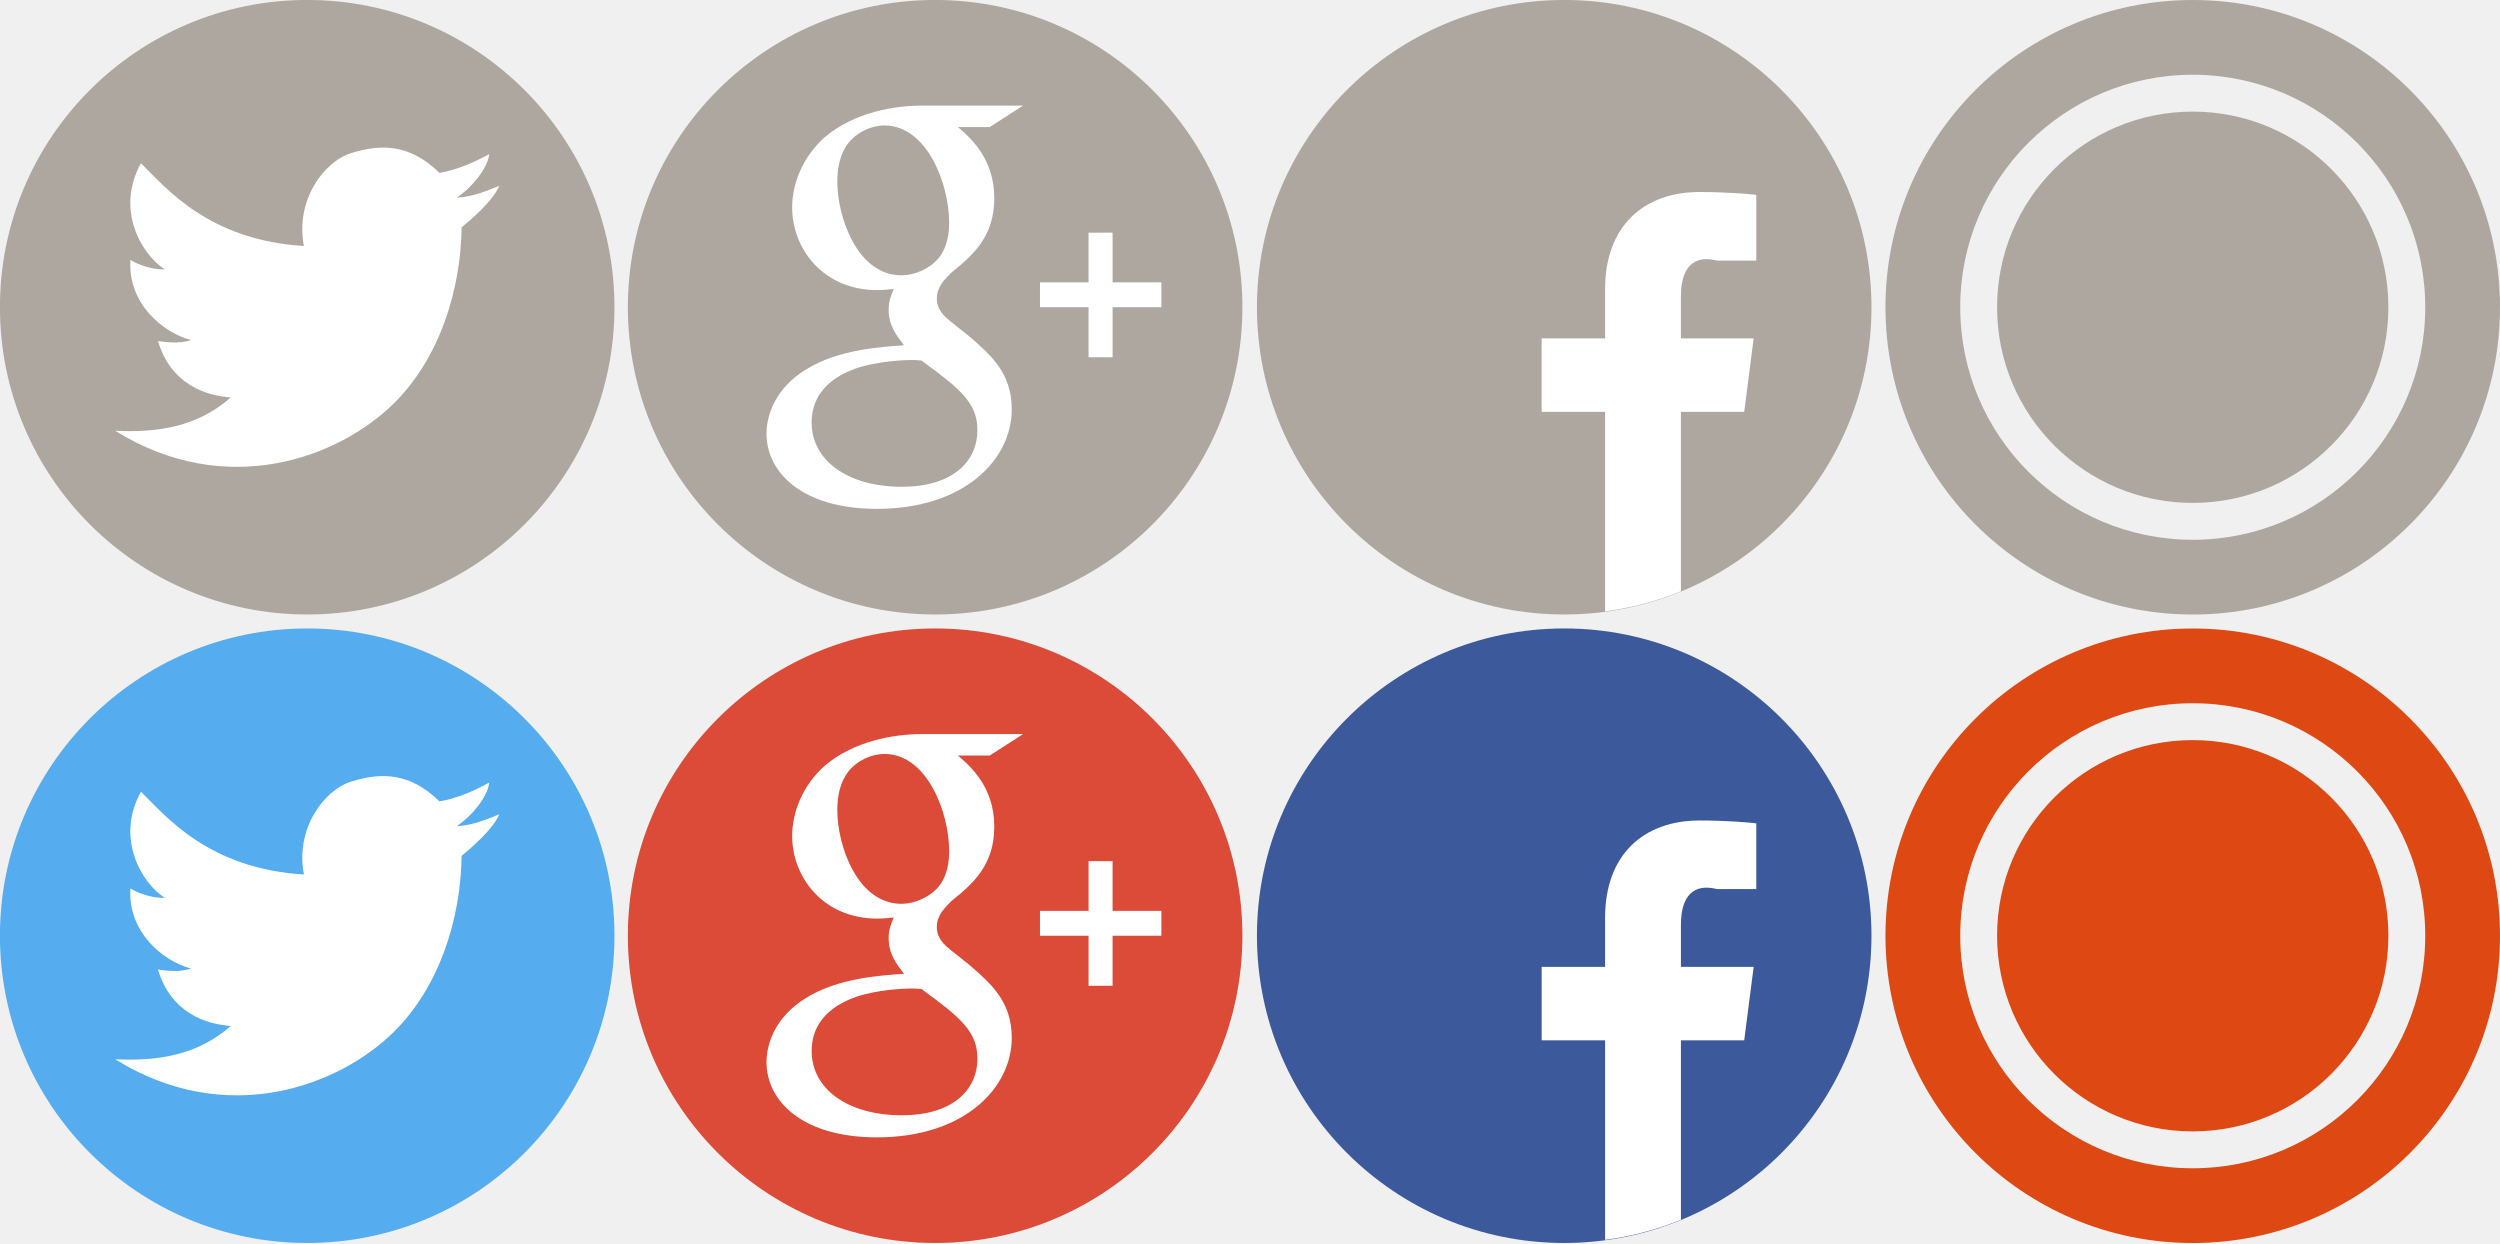
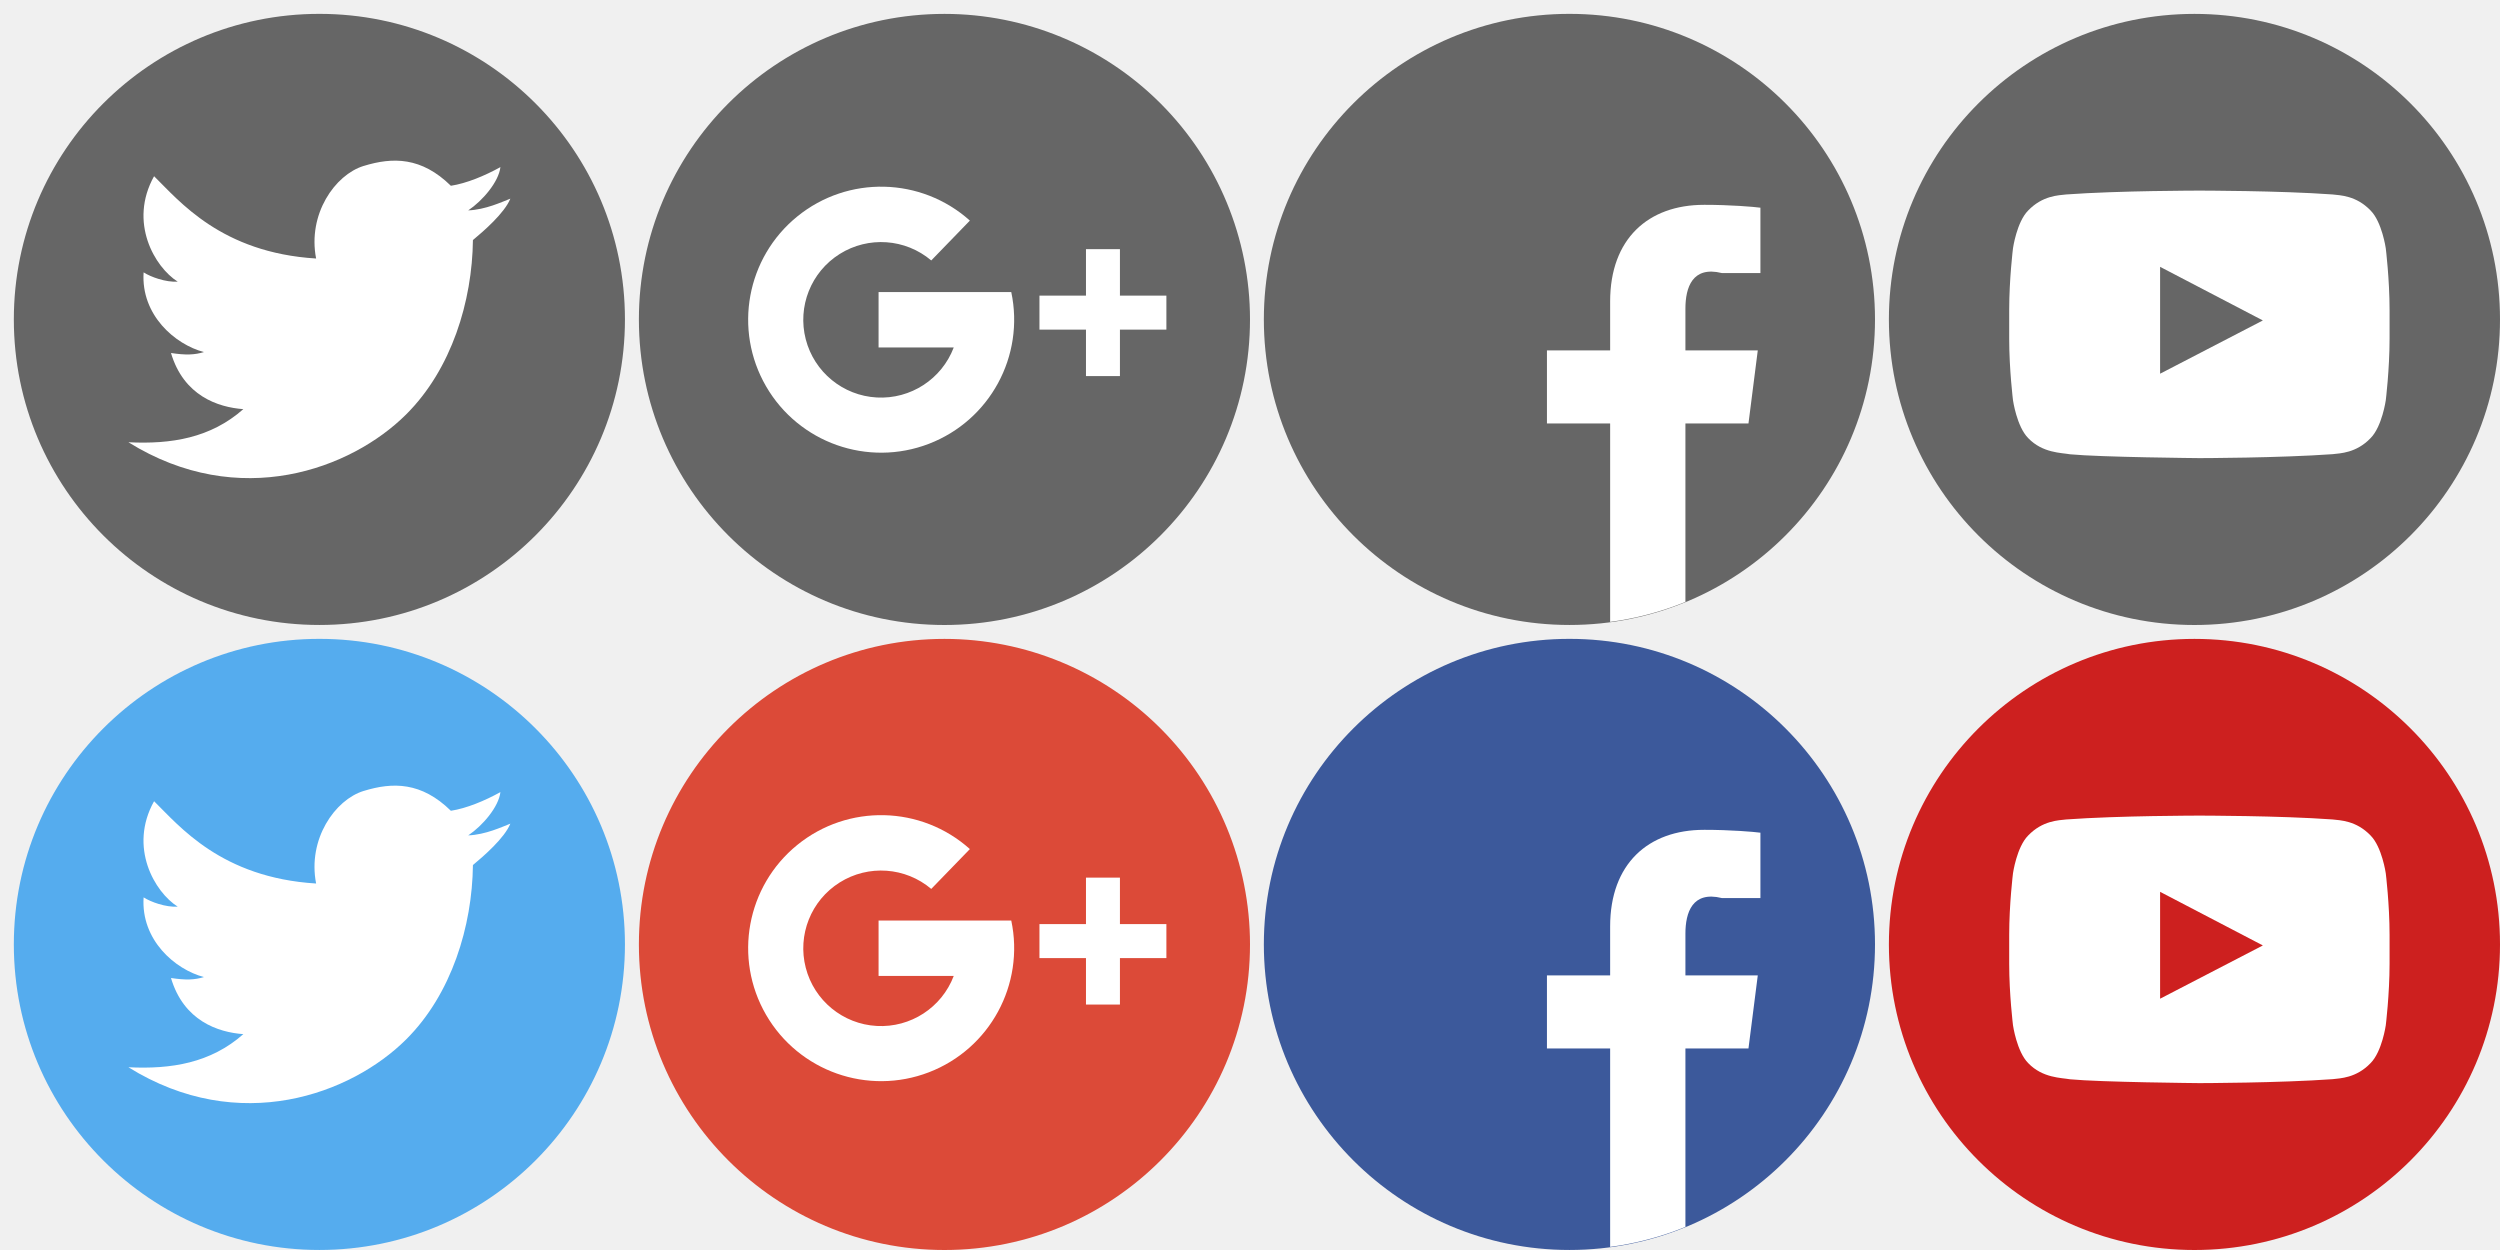
- <svg xmlns="http://www.w3.org/2000/svg" id="Layer_1" enable-background="new 0 0 179 89" xml:space="preserve" height="89px" viewBox="0 0 179 89" width="179px" version="1.1" y="0px" x="0px">
-   <g id="g4221">
-     <path id="path33" fill="#DD4813" d="m157 81.008c-7.737 0-14.009-6.27-14.009-14.009 0-7.737 6.272-14.008 14.009-14.008s14.008 6.271 14.008 14.008c0 7.74-6.27 14.009-14.01 14.009zm22-14.008c0 12.15-9.85 22-22 22-12.151 0-22-9.85-22-22 0-12.151 9.849-22 22-22 12.15 0 22 9.849 22 22zm-22-16.648c-9.195 0-16.648 7.454-16.648 16.648 0 9.196 7.453 16.648 16.648 16.648 9.196 0 16.648-7.452 16.648-16.648 0-9.194-7.45-16.648-16.65-16.648z" />
-     <g id="layer1" transform="matrix(.6875 0 0 .6875 -84.429 -271.5)">
-       <path id="path5775" style="color:#000000;enable-background:accumulate" d="m285.71 460.36a32 32 0 0 0 -32 32 32 32 0 0 0 32 32 32 32 0 0 0 32 -32 32 32 0 0 0 -32 -32z" fill="#3c599b" />
-       <path id="rect5792" style="color:#000000;enable-background:accumulate" d="m299.81 480.36c-5.841 0-9.84 3.566-9.84 10.113v5.133h-6.607v7.65h6.607v20.781a32 32 0 0 0 7.896 -2.092v-18.689h6.592l0.984-7.65h-7.576v-4.371c0-2.215 0.715-4.492 3.799-3.731h4.051v-6.844c-0.701-0.093-3.108-0.301-5.906-0.301z" fill="#fff" />
-     </g>
-     <g id="layer1-9" transform="matrix(.6875 0 0 .6875 -129.47 -271.5)">
-       <path id="path5803" style="color:#000000;enable-background:accumulate" d="m285.71 460.36a32 32 0 0 0 -32 32 32 32 0 0 0 32 32 32 32 0 0 0 32 -32 32 32 0 0 0 -32 -32z" fill="#dc4a38" />
-       <path id="path5709-9" fill="#fff" d="m284.34 471.36c-2.889 0-7.052 0.697-10.1 3.271-2.297 2.027-3.42 4.825-3.42 7.342 0 4.272 3.207 8.603 8.869 8.603 0.535 0 1.118-0.057 1.707-0.113-0.264 0.658-0.528 1.208-0.528 2.138 0 1.696 0.848 2.736 1.6 3.722-2.406 0.169-6.896 0.44-10.207 2.522-3.153 1.918-4.112 4.71-4.112 6.68 0 4.056 3.74 7.834 11.489 7.834 9.19 0 14.052-5.202 14.052-10.351 0-3.783-2.134-5.643-4.486-7.669l-1.928-1.528c-0.586-0.497-1.389-1.156-1.389-2.358 0-1.207 0.801-1.976 1.497-2.686 2.243-1.806 4.486-3.727 4.486-7.777 0-4.165-2.561-6.354-3.789-7.393h3.312l3.476-2.235h-10.53zm-3.897 2.071c4.432 0 6.726 6.129 6.726 10.074 0 0.987-0.105 2.74-1.333 4.004-0.859 0.877-2.3 1.528-3.635 1.528-4.597 0-6.68-6.078-6.68-9.746 0-1.428 0.264-2.904 1.174-4.055 0.857-1.097 2.354-1.805 3.748-1.805zm21.246 11.161v5.178h-5.06v2.589h5.06v5.214h2.502v-5.214h5.08v-2.589h-5.08v-5.178h-2.502zm-18.631 13.268c0.534 0 0.8-0.003 1.225 0.051 4.064 2.958 5.829 4.433 5.829 7.234 0 3.392-2.723 5.916-7.854 5.916-5.717 0-9.408-2.796-9.408-6.685 0-3.889 3.423-5.204 4.599-5.639 2.243-0.772 5.127-0.877 5.609-0.877z" />
-     </g>
-     <g id="layer1-3" transform="matrix(.6875 0 0 .6875 -174.43 -271.5)">
-       <path id="path5750" style="color:#000000;enable-background:accumulate" d="m285.71 460.36a32 32 0 0 0 -32 32 32 32 0 0 0 32 32 32 32 0 0 0 32 -32 32 32 0 0 0 -32 -32z" fill="#55acee" />
-       <path id="path5679-3" d="m290.34 476.29c-2.995 0.924-5.877 5.038-4.973 9.692-9.94-0.609-14.33-6.026-16.97-8.619-2.691 4.831 0.069 9.526 2.478 11.046-1.272 0.071-2.81-0.488-3.574-0.975-0.29 4.457 3.28 7.546 6.318 8.347-0.971 0.295-1.886 0.334-3.45 0.098 1.332 4.482 4.911 5.682 7.577 5.879-3.432 3.029-7.554 3.69-12.036 3.467 11.62 7.231 23.354 2.782 29.066-2.892 4.796-4.765 6.94-11.9 7.014-18.284 1.098-0.907 3.317-2.83 3.92-4.336-0.875 0.342-2.607 1.157-4.414 1.231 1.488-0.992 3.194-2.979 3.373-4.533-1.648 0.913-3.555 1.704-5.188 1.956-3.079-3.023-6.077-3.021-9.141-2.075z" fill="#fff" />
-     </g>
-   </g>
-   <g id="g4233" transform="translate(0 -45)">
-     <path id="path4235" d="m157 81.008c-7.737 0-14.009-6.27-14.009-14.009 0-7.737 6.272-14.008 14.009-14.008s14.008 6.271 14.008 14.008c0 7.74-6.271 14.009-14.008 14.009zm22-14.008c0 12.15-9.85 22-22 22-12.151 0-22-9.85-22-22 0-12.151 9.849-22 22-22 12.15 0 22 9.849 22 22zm-22-16.648c-9.195 0-16.648 7.454-16.648 16.648 0 9.196 7.453 16.648 16.648 16.648 9.196 0 16.648-7.452 16.648-16.648 0-9.194-7.45-16.648-16.65-16.648z" fill="#aea79f" />
-     <g id="g4237" transform="matrix(.6875 0 0 .6875 -84.429 -271.5)">
-       <path id="path4239" style="color:#000000;enable-background:accumulate" d="m285.71 460.36a32 32 0 0 0 -32 32 32 32 0 0 0 32 32 32 32 0 0 0 32 -32 32 32 0 0 0 -32 -32z" fill="#aea79f" />
-       <path id="path4241" style="color:#000000;enable-background:accumulate" d="m299.81 480.36c-5.841 0-9.84 3.566-9.84 10.113v5.133h-6.607v7.65h6.607v20.781a32 32 0 0 0 7.896 -2.092v-18.689h6.592l0.984-7.65h-7.576v-4.371c0-2.215 0.715-4.492 3.799-3.731h4.051v-6.844c-0.701-0.093-3.108-0.301-5.906-0.301z" fill="#fff" />
-     </g>
-     <g id="g4243" transform="matrix(.6875 0 0 .6875 -129.47 -271.5)">
-       <path id="path4245" style="color:#000000;enable-background:accumulate" d="m285.71 460.36a32 32 0 0 0 -32 32 32 32 0 0 0 32 32 32 32 0 0 0 32 -32 32 32 0 0 0 -32 -32z" fill="#aea79f" />
-       <path id="path4247" d="m284.34 471.36c-2.889 0-7.052 0.697-10.1 3.271-2.297 2.027-3.42 4.825-3.42 7.342 0 4.272 3.207 8.603 8.869 8.603 0.535 0 1.118-0.057 1.707-0.113-0.264 0.658-0.528 1.208-0.528 2.138 0 1.696 0.848 2.736 1.6 3.722-2.406 0.169-6.896 0.44-10.207 2.522-3.153 1.918-4.112 4.71-4.112 6.68 0 4.056 3.74 7.834 11.489 7.834 9.19 0 14.052-5.202 14.052-10.351 0-3.783-2.134-5.643-4.486-7.669l-1.928-1.528c-0.586-0.497-1.389-1.156-1.389-2.358 0-1.207 0.801-1.976 1.497-2.686 2.243-1.806 4.486-3.727 4.486-7.777 0-4.165-2.561-6.354-3.789-7.393h3.312l3.476-2.235h-10.53zm-3.897 2.071c4.432 0 6.726 6.129 6.726 10.074 0 0.987-0.105 2.74-1.333 4.004-0.859 0.877-2.3 1.528-3.635 1.528-4.597 0-6.68-6.078-6.68-9.746 0-1.428 0.264-2.904 1.174-4.055 0.857-1.097 2.354-1.805 3.748-1.805zm21.246 11.161v5.178h-5.06v2.589h5.06v5.214h2.502v-5.214h5.08v-2.589h-5.08v-5.178h-2.502zm-18.631 13.268c0.534 0 0.8-0.003 1.225 0.051 4.064 2.958 5.829 4.433 5.829 7.234 0 3.392-2.723 5.916-7.854 5.916-5.717 0-9.408-2.796-9.408-6.685 0-3.889 3.423-5.204 4.599-5.639 2.243-0.772 5.127-0.877 5.609-0.877z" fill="#fff" />
-     </g>
-     <g id="g4249" transform="matrix(.6875 0 0 .6875 -174.43 -271.5)">
-       <path id="path4251" style="color:#000000;enable-background:accumulate" d="m285.71 460.36a32 32 0 0 0 -32 32 32 32 0 0 0 32 32 32 32 0 0 0 32 -32 32 32 0 0 0 -32 -32z" fill="#aea79f" />
-       <path id="path4253" d="m290.34 476.29c-2.995 0.924-5.877 5.038-4.973 9.692-9.94-0.609-14.33-6.026-16.97-8.619-2.691 4.831 0.069 9.526 2.478 11.046-1.272 0.071-2.81-0.488-3.574-0.975-0.29 4.457 3.28 7.546 6.318 8.347-0.971 0.295-1.886 0.334-3.45 0.098 1.332 4.482 4.911 5.682 7.577 5.879-3.432 3.029-7.554 3.69-12.036 3.467 11.62 7.231 23.354 2.782 29.066-2.892 4.796-4.765 6.94-11.9 7.014-18.284 1.098-0.907 3.317-2.83 3.92-4.336-0.875 0.342-2.607 1.157-4.414 1.231 1.488-0.992 3.194-2.979 3.373-4.533-1.648 0.913-3.555 1.704-5.188 1.956-3.079-3.023-6.077-3.021-9.141-2.075z" fill="#fff" />
+ <svg xmlns="http://www.w3.org/2000/svg" height="90px" width="180px" version="1.1" viewBox="0 0 180 90">
+   <g id="Page-1" fill-rule="evenodd" fill="none">
+     <g id="build.snapcraft.social" fill-rule="nonzero">
+       <path id="path4235" fill="#CD201F" d="m180 68c0 12.15-9.85 22-22 22s-22-9.85-22-22c0-12.151 9.85-22 22-22s22 9.849 22 22z" />
+       <g id="Group" transform="translate(144 58)">
+         <path id="Path" fill="#fff" d="m14.347 0.724s-5.748 0-9.581 0.277c-0.534 0.064-1.7 0.071-2.742 1.16-0.823 0.832-1.089 2.719-1.089 2.719 0 0-0.273 2.214-0.273 4.431v2.078c0 2.214 0.274 4.433 0.274 4.433s0.27 1.887 1.09 2.718c1.04 1.09 2.41 1.056 3.019 1.169 2.191 0.21 9.311 0.276 9.311 0.276s5.756-0.009 9.588-0.284c0.535-0.066 1.703-0.071 2.743-1.161 0.821-0.832 1.089-2.718 1.089-2.718s0.273-2.217 0.273-4.433v-2.078c0-2.214-0.273-4.431-0.273-4.431s-0.27-1.888-1.089-2.719c-1.041-1.09-2.208-1.096-2.743-1.16-3.832-0.277-9.581-0.277-9.581-0.277h-0.014-0.003z" />
+         <polygon id="Path" points="11.525 6.211 18.926 10.072 11.527 13.907 11.527 6.211" fill="#CD201F" />
+       </g>
+       <path id="path5775" fill="#3C599B" d="m113 45.998c-12.15 0-22.003 9.849-22.003 22 0 12.15 9.853 22 22.003 22s22-9.85 22-22c0-12.151-9.85-22-22-22z" />
+       <path id="rect5792" fill="#fff" d="m122.69 59.748c-4.02 0-6.76 2.451-6.76 6.952v3.529h-4.55v5.26h4.55v14.287c1.86-0.246 3.68-0.729 5.42-1.439v-12.848h4.54l0.67-5.26h-5.21v-3.005c0-1.523 0.5-3.088 2.62-2.565h2.78v-4.705c-0.48-0.064-2.14-0.207-4.06-0.207v0.001z" />
+       <path id="path5750" fill="#55ACEE" d="m22.996 45.998c-12.151 0-22 9.849-22 22-0 12.15 9.849 22 22 22 12.15 0 22-9.85 22-22 0-12.151-9.85-22-22-22z" />
+       <path id="path5679-3" fill="#fff" d="m26.179 56.949c-2.059 0.636-4.041 3.464-3.419 6.664-6.834-0.419-9.852-4.144-11.667-5.926-1.85 3.321 0.047 6.549 1.704 7.594-0.875 0.049-1.932-0.335-2.457-0.67-0.2 3.064 2.255 5.188 4.343 5.738-0.667 0.203-1.296 0.23-2.372 0.067 0.916 3.082 3.376 3.907 5.209 4.042-2.359 2.083-5.193 2.537-8.274 2.384 7.988 4.971 16.055 1.912 19.982-1.989 3.298-3.276 4.772-8.181 4.823-12.57 0.754-0.624 2.28-1.946 2.695-2.981-0.602 0.236-1.792 0.796-3.035 0.846 1.023-0.682 2.196-2.048 2.319-3.116-1.133 0.627-2.444 1.171-3.567 1.344-2.117-2.078-4.178-2.076-6.284-1.426v-0.001z" />
+       <path id="path4235" fill="#666" d="m180 23c0 12.15-9.85 22-22 22s-22-9.85-22-22c0-12.151 9.85-22 22-22s22 9.849 22 22z" />
+       <g id="Group" transform="translate(144 13)">
+         <path id="Path" fill="#fff" d="m14.347 0.724s-5.748 0-9.581 0.277c-0.534 0.064-1.7 0.071-2.742 1.16-0.823 0.832-1.089 2.719-1.089 2.719 0 0-0.273 2.214-0.273 4.431v2.078c0 2.214 0.274 4.433 0.274 4.433s0.27 1.887 1.09 2.718c1.04 1.09 2.41 1.056 3.019 1.169 2.191 0.21 9.311 0.276 9.311 0.276s5.756-0.009 9.588-0.284c0.535-0.066 1.703-0.071 2.743-1.161 0.821-0.832 1.089-2.718 1.089-2.718s0.273-2.217 0.273-4.433v-2.078c0-2.214-0.273-4.431-0.273-4.431s-0.27-1.888-1.089-2.719c-1.041-1.09-2.208-1.096-2.743-1.16-3.832-0.277-9.581-0.277-9.581-0.277h-0.014-0.003z" />
+         <polygon id="Path" points="11.525 6.211 18.926 10.072 11.527 13.907 11.527 6.211" fill="#666" />
+       </g>
+       <path id="path4239" fill="#666" d="m113 0.998c-12.15 0-22.003 9.85-22.003 22s9.853 22 22.003 22 22-9.85 22-22c0-12.151-9.85-22-22-22z" />
+       <path id="path4241" fill="#fff" d="m122.69 14.748c-4.02 0-6.76 2.451-6.76 6.952v3.529h-4.55v5.26h4.55v14.287c1.86-0.246 3.68-0.729 5.42-1.439v-12.848h4.54l0.67-5.26h-5.21v-3.005c0-1.523 0.5-3.088 2.62-2.565h2.78v-4.705c-0.48-0.064-2.14-0.207-4.06-0.207v0.001z" />
+       <path id="path4245" fill="#666" d="m68 1c-12.15 0-22 9.85-22 22s9.85 22 22 22 22-9.85 22-22c0-5.835-2.318-11.431-6.444-15.556-4.125-4.126-9.721-6.444-15.556-6.444z" />
+       <path id="Shape" fill="#fff" d="m72.83 21.029h-9.573v3.99h5.412c-0.867 2.279-3.108 3.735-5.543 3.6-2.434-0.134-4.502-1.829-5.112-4.19-0.61-2.36 0.378-4.844 2.442-6.141 2.065-1.298 4.731-1.11 6.594 0.464l2.781-2.869c-3.507-3.14-8.776-3.266-12.429-0.296-3.652 2.97-4.604 8.154-2.246 12.228 2.359 4.074 7.329 5.829 11.723 4.14s6.909-6.321 5.932-10.926h0.019z" />
+       <polygon id="Shape" points="83.98 21.285 80.635 21.285 80.635 17.939 78.19 17.939 78.19 21.285 74.841 21.285 74.841 23.733 78.19 23.733 78.19 27.078 80.635 27.078 80.635 23.733 83.98 23.733" fill="#fff" />
+       <path id="path4245" fill="#DC4A38" d="m68 46c-12.15 0-22 9.85-22 22s9.85 22 22 22 22-9.85 22-22c0-5.835-2.318-11.431-6.444-15.556-4.125-4.126-9.721-6.444-15.556-6.444z" />
+       <path id="Shape" fill="#fff" d="m72.83 66.279h-9.573v3.99h5.412c-0.867 2.279-3.108 3.735-5.543 3.6-2.434-0.134-4.502-1.829-5.112-4.19-0.61-2.36 0.378-4.844 2.442-6.141 2.065-1.298 4.731-1.11 6.594 0.464l2.781-2.869c-3.507-3.14-8.776-3.266-12.429-0.296-3.652 2.97-4.604 8.154-2.246 12.228 2.359 4.074 7.329 5.829 11.723 4.14s6.909-6.321 5.932-10.926h0.019z" />
+       <polygon id="Shape" points="83.98 66.535 80.635 66.535 80.635 63.189 78.19 63.189 78.19 66.535 74.841 66.535 74.841 68.983 78.19 68.983 78.19 72.328 80.635 72.328 80.635 68.983 83.98 68.983" fill="#fff" />
+       <path id="path4251" fill="#666" d="m22.996 0.998c-12.151 0-22 9.85-22 22-0 12.15 9.849 22 22 22 12.15 0 22-9.85 22-22 0-12.151-9.85-22-22-22z" />
+       <path id="path4253" fill="#fff" d="m26.179 11.949c-2.059 0.636-4.041 3.464-3.419 6.664-6.834-0.419-9.852-4.144-11.667-5.926-1.85 3.321 0.047 6.549 1.704 7.594-0.875 0.049-1.932-0.335-2.457-0.67-0.2 3.064 2.255 5.188 4.343 5.738-0.667 0.203-1.296 0.23-2.372 0.067 0.916 3.082 3.376 3.907 5.209 4.042-2.359 2.083-5.193 2.537-8.274 2.384 7.988 4.971 16.055 1.912 19.982-1.989 3.298-3.276 4.772-8.181 4.823-12.57 0.754-0.624 2.28-1.946 2.695-2.981-0.602 0.236-1.792 0.796-3.035 0.846 1.023-0.682 2.196-2.048 2.319-3.116-1.133 0.627-2.444 1.171-3.567 1.344-2.117-2.078-4.178-2.076-6.284-1.426v-0.001z" />
    </g>
  </g>
</svg>
